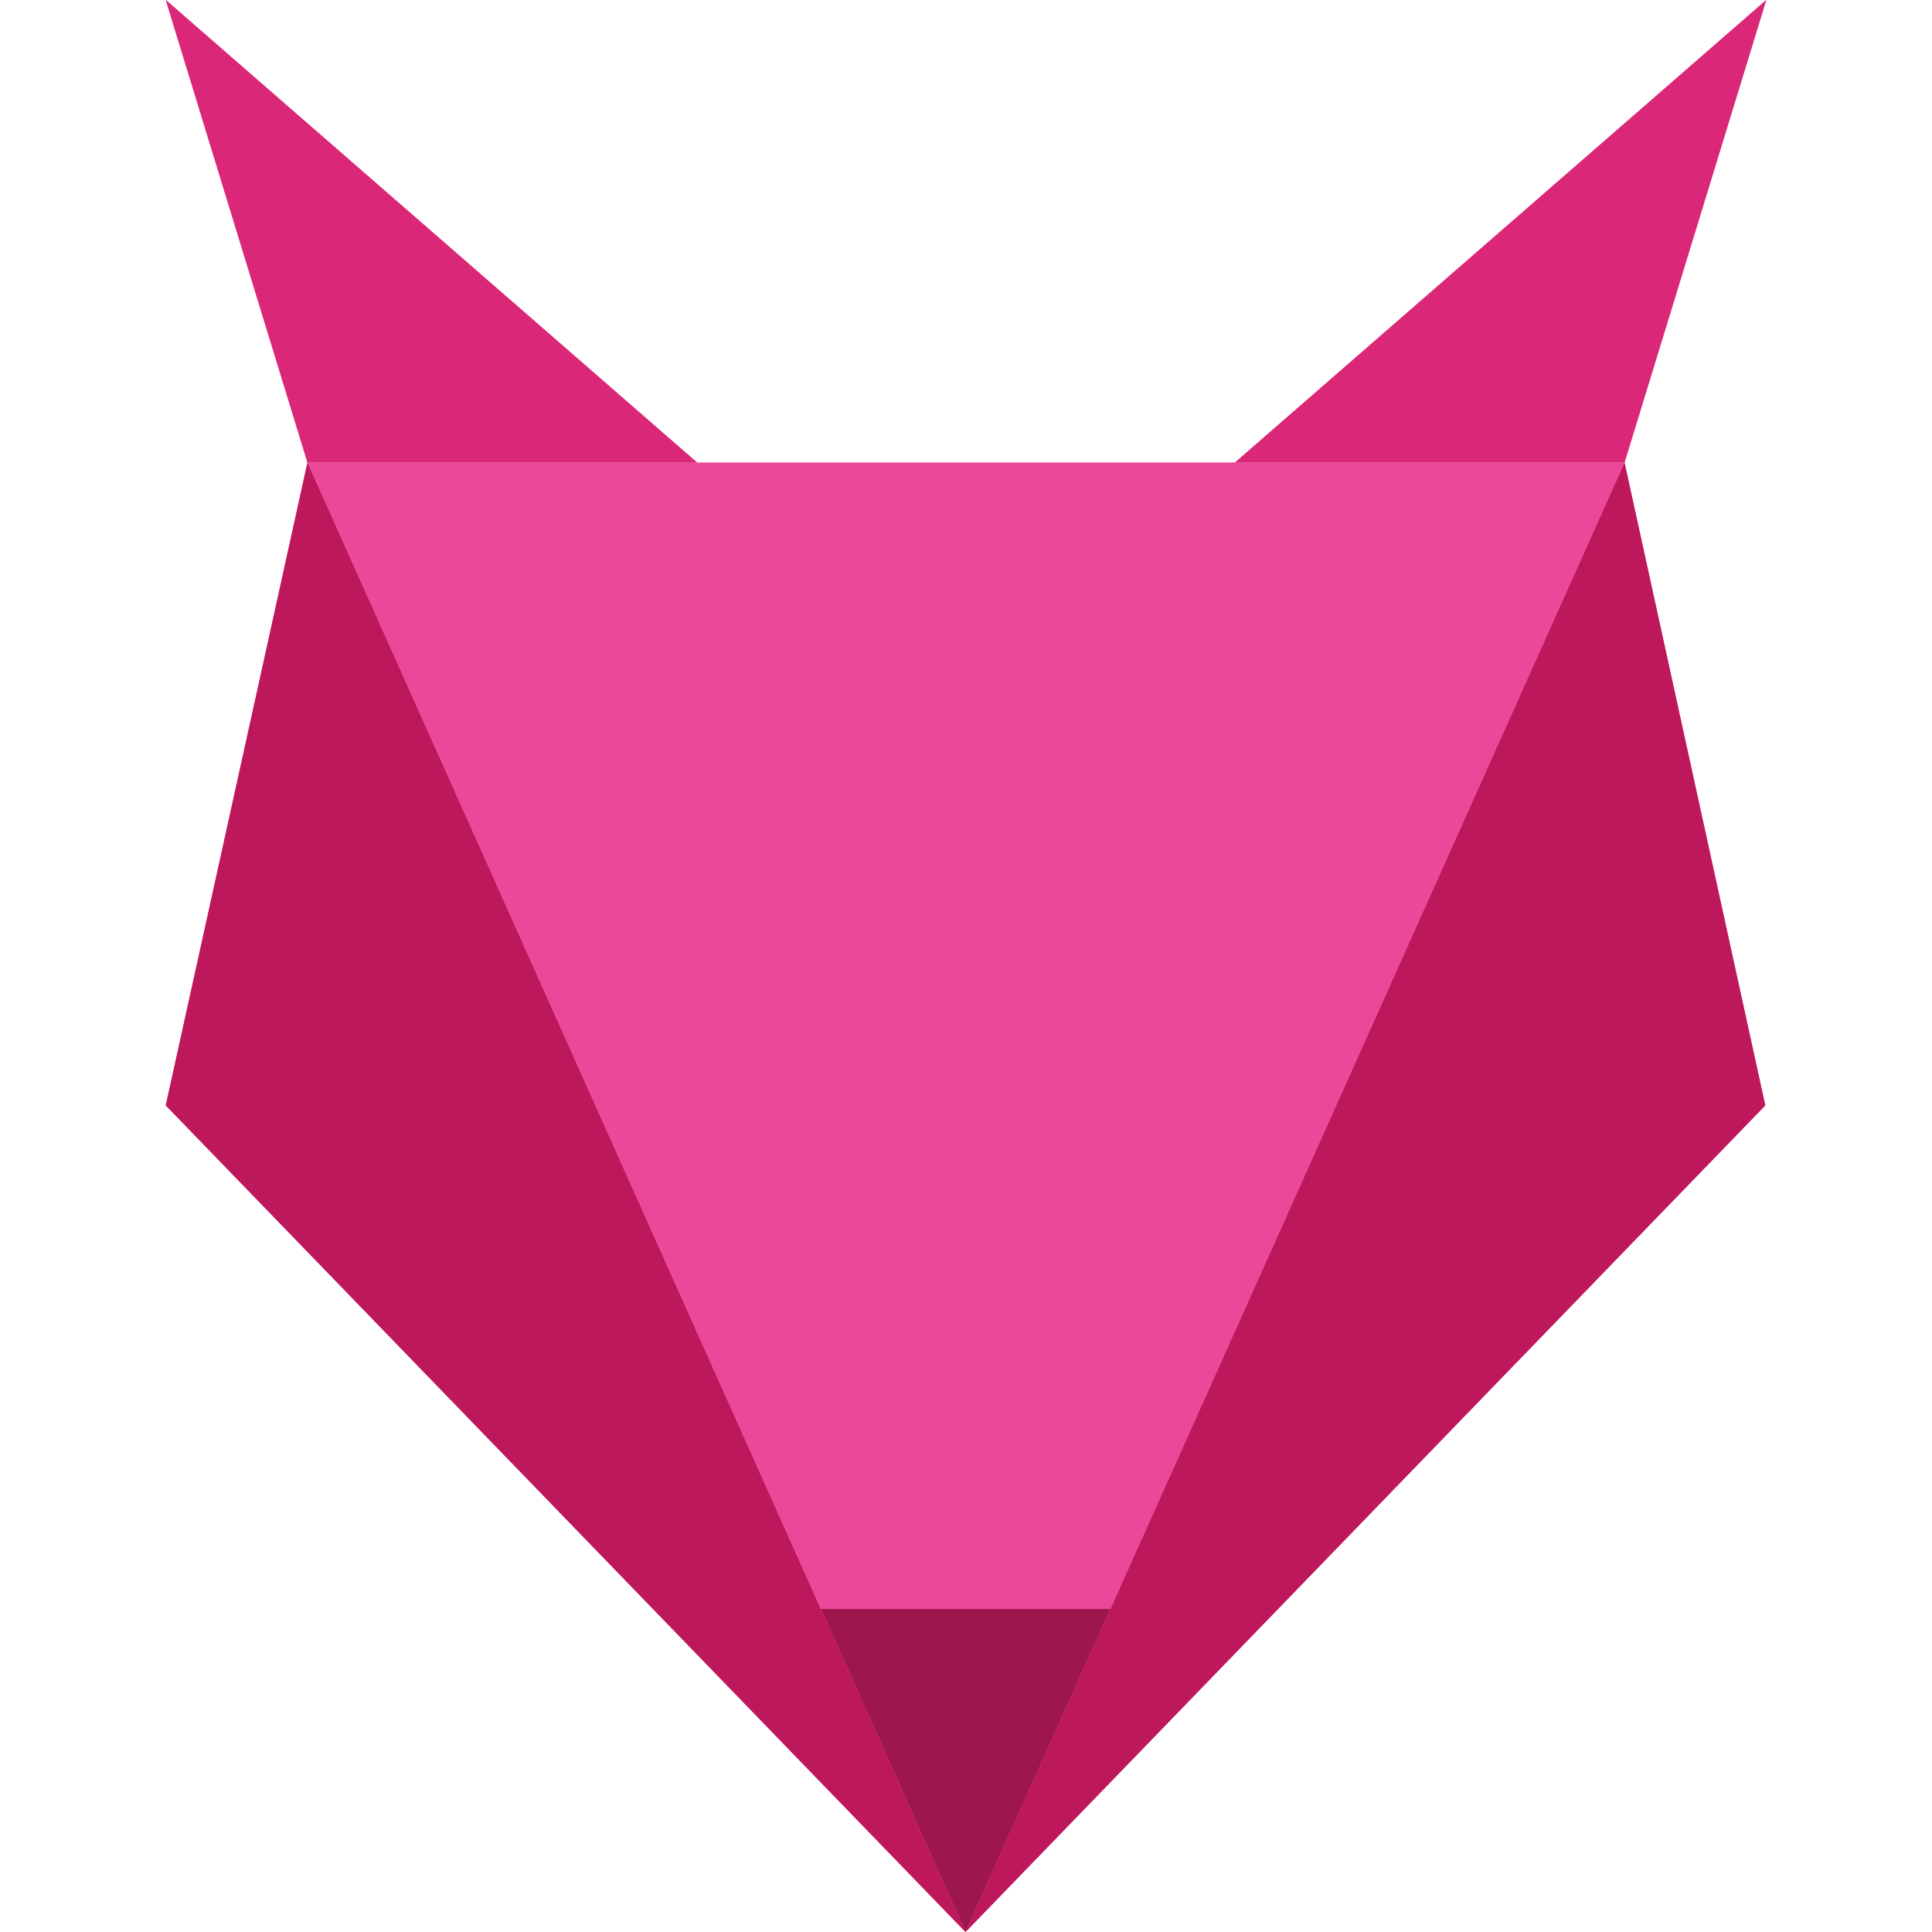
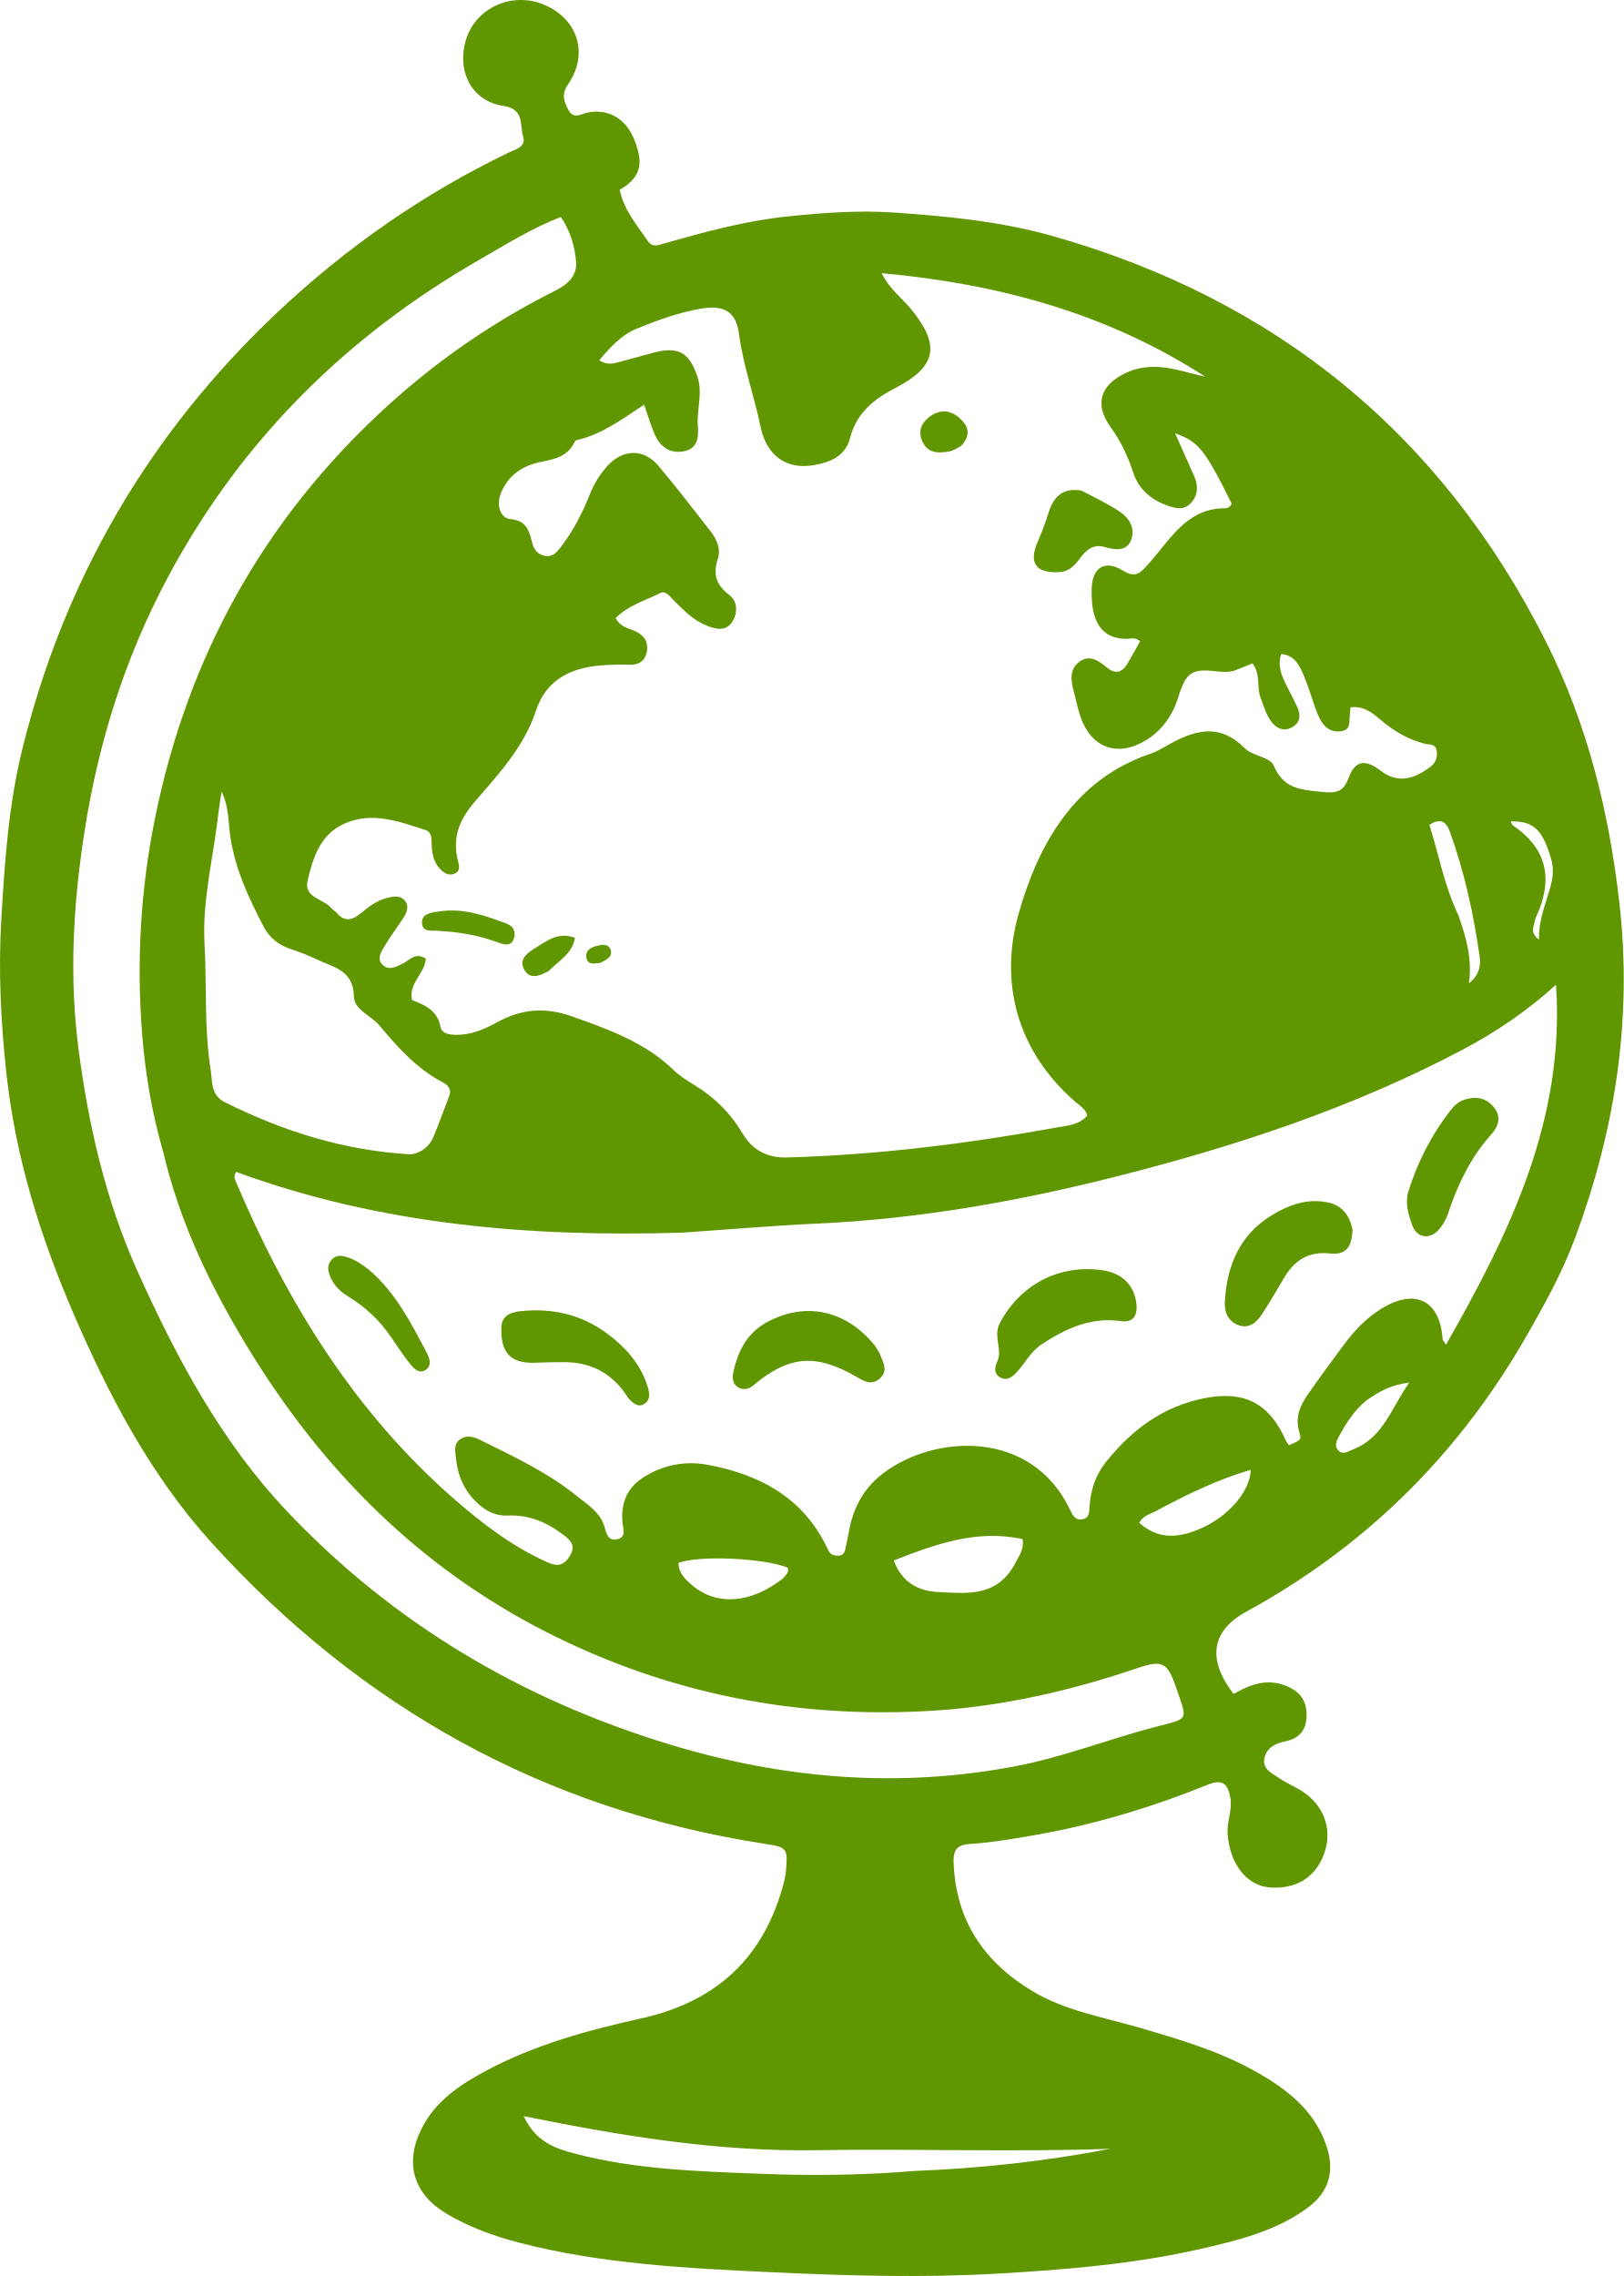
- <svg xmlns="http://www.w3.org/2000/svg" width="48" height="48" viewBox="0 0 48 48" fill="none">
-   <path fill-rule="evenodd" clip-rule="evenodd" d="M4.118 27.464L7.639 11.491L23.988 48L4.118 27.464Z" fill="#EC4899" />
-   <path fill-rule="evenodd" clip-rule="evenodd" d="M43.858 27.464L40.361 11.491L23.988 48L43.858 27.464Z" fill="#EC4899" />
-   <path fill-rule="evenodd" clip-rule="evenodd" d="M7.639 11.491L4.119 0L17.318 11.491H7.639Z" fill="#EC4899" />
-   <path fill-rule="evenodd" clip-rule="evenodd" d="M40.361 11.491L43.882 0L30.683 11.491H40.361Z" fill="#EC4899" />
-   <path d="M23.988 48L7.639 11.491H24H40.361L23.988 48Z" fill="#EC4899" />
-   <path d="M27.588 39.974H20.394L23.988 48L27.588 39.974Z" fill="#9D174D" />
-   <path fill-rule="evenodd" clip-rule="evenodd" d="M4.118 27.464L7.639 11.491L23.988 48L4.118 27.464Z" fill="#BE185D" />
-   <path fill-rule="evenodd" clip-rule="evenodd" d="M43.858 27.464L40.361 11.491L23.988 48L43.858 27.464Z" fill="#BE185D" />
-   <path fill-rule="evenodd" clip-rule="evenodd" d="M7.639 11.491L4.119 0L17.318 11.491H7.639Z" fill="#DB2777" />
-   <path fill-rule="evenodd" clip-rule="evenodd" d="M40.361 11.491L43.882 0L30.683 11.491H40.361Z" fill="#DB2777" />
+ <svg xmlns="http://www.w3.org/2000/svg" version="1.1" id="Layer_1" x="0px" y="0px" enable-background="new 0 0 1024 1024" xml:space="preserve" viewBox="258.02 156.16 488.83 685.14">
+   <path fill="#609600" opacity="1" stroke="none" d=" M716.791,559.694   C696.372,594.866 668.468,622.045 633.226,641.319   C620.6,648.224 623.115,658.065 629.411,666.081   C634.19,663.353 639.152,661.356 644.904,663.538   C649.171,665.156 651.39,667.823 651.372,672.477   C651.354,677.075 649.12,679.539 644.73,680.407   C641.766,680.992 639.188,682.515 638.65,685.605   C638.088,688.832 641.132,690.041 643.237,691.5   C645.279,692.916 647.634,693.87 649.753,695.186   C656.471,699.357 659.18,706.578 656.805,713.739   C654.346,721.155 648.315,724.989 640.159,724.322   C633.188,723.752 628.141,716.952 627.602,708.033   C627.378,704.335 629.12,700.926 628.394,697.157   C627.556,692.807 625.832,691.713 621.562,693.433   C604.405,700.347 586.754,705.663 568.488,708.759   C562.434,709.785 556.346,710.856 550.233,711.217   C546.232,711.453 544.987,712.985 545.109,716.699   C545.683,734.273 554.332,746.918 569.07,755.675   C578.936,761.537 590.266,763.392 601.096,766.567   C612.923,770.034 624.781,773.493 635.605,779.507   C645.192,784.833 653.851,791.346 657.454,802.428   C659.938,810.07 657.947,816.228 651.511,820.9   C641.982,827.818 630.746,830.577 619.571,833.125   C599.593,837.679 579.262,839.362 558.807,840.553   C535.789,841.893 512.82,841.228 489.886,840.145   C464.53,838.947 439.071,837.679 414.303,831.26   C406.737,829.299 399.358,826.63 392.563,822.613   C382.514,816.671 379.701,807.406 384.927,796.969   C389.089,788.658 396.449,783.745 404.301,779.541   C418.963,771.691 434.913,767.335 450.971,763.779   C473.964,758.688 488.287,745.211 494.092,722.504   C494.337,721.544 494.539,720.558 494.618,719.573   C495.191,712.397 495.101,712.254 488.06,711.162   C421.779,700.88 366.597,670.058 321.75,620.587   C303.434,600.382 290.882,576.457 280.138,551.562   C270.141,528.4 262.682,504.471 259.953,479.337   C258.286,463.982 257.495,448.588 258.408,433.02   C259.423,415.713 260.596,398.453 264.74,381.661   C277.391,330.399 302.947,286.593 341.448,250.265   C362.24,230.646 385.332,214.583 411.022,202.148   C413.131,201.128 416.53,200.476 415.493,197.164   C414.422,193.743 416.041,188.994 409.502,188.027   C399.856,186.6 395.326,177.289 398.432,167.738   C401.46,158.427 412.199,153.665 421.574,157.476   C431.939,161.689 435.405,172.287 429.042,181.53   C426.971,184.539 427.785,186.709 429.149,189.27   C430.677,192.137 432.843,190.504 434.82,190.078   C440.943,188.76 446.452,191.723 449.01,198.286   C451.433,204.502 451.746,209.201 444.584,213.283   C445.796,219.295 449.736,223.873 453.087,228.762   C454.5,230.825 456.487,229.862 458.101,229.405   C470.255,225.964 482.46,222.624 495.039,221.323   C505.766,220.214 516.506,219.399 527.388,220.157   C543.503,221.281 559.529,222.836 575.083,227.259   C642.138,246.327 691.801,286.703 723.305,349.05   C735.895,373.965 742.449,400.499 745.574,428.232   C749.484,462.933 744.299,496.126 732.307,528.565   C728.308,539.385 722.728,549.427 716.791,559.694  M674.003,388.415   C679.729,392.538 684.733,389.903 688.657,387.001   C690.25,385.822 690.847,384.085 690.559,382.124   C690.251,380.026 688.356,380.393 687.019,380.058   C681.894,378.773 677.533,376.177 673.549,372.764   C671.079,370.647 668.469,368.566 664.58,369.097   C664.483,370.283 664.381,371.256 664.328,372.231   C664.235,373.896 664.394,375.73 662.189,376.188   C660.304,376.579 658.518,376.251 657.071,374.878   C655.576,373.459 654.845,371.568 654.157,369.699   C652.894,366.268 651.918,362.719 650.473,359.37   C649.201,356.422 647.73,353.366 643.722,353.045   C642.621,356.433 643.739,359.199 645.039,361.913   C646.19,364.313 647.502,366.638 648.598,369.061   C649.679,371.454 649.48,373.754 646.972,375.109   C644.556,376.412 642.409,375.537 640.822,373.464   C639.182,371.322 638.497,368.734 637.542,366.243   C636.288,362.977 637.623,359.181 635.107,355.842   C633.423,356.527 631.769,357.229 630.093,357.874   C628.163,358.617 626.134,358.471 624.162,358.238   C616.841,357.373 615.031,358.603 612.827,365.806   C611.115,371.401 607.97,376.011 602.868,379.08   C594.452,384.141 586.591,381.325 583.347,372.03   C582.475,369.531 581.994,366.898 581.292,364.338   C580.369,360.966 579.927,357.466 583.166,355.241   C586.167,353.181 588.848,355.108 591.246,357.097   C593.743,359.169 595.822,358.663 597.425,355.968   C598.76,353.724 600.002,351.426 601.262,349.192   C599.698,347.786 598.134,348.532 596.715,348.474   C591.731,348.271 588.728,345.856 587.394,341.022   C586.711,338.549 586.643,336.093 586.671,333.602   C586.743,327.1 590.547,324.52 596.033,327.892   C600.142,330.417 601.438,328.501 603.987,325.66   C610.368,318.551 615.304,309.094 626.947,309.151   C627.662,309.154 628.563,308.677 628.803,307.708   C620.71,291.41 618.846,289.09 611.795,286.613   C613.714,290.911 615.638,295.147 617.498,299.412   C618.706,302.182 618.831,304.907 616.742,307.379   C614.388,310.163 611.461,309.078 608.899,308.119   C604.358,306.42 600.785,303.215 599.257,298.611   C597.615,293.66 595.577,289.12 592.462,284.858   C587.364,277.882 589.194,272.046 597.079,268.368   C599.515,267.233 602.059,266.692 604.793,266.603   C610.372,266.423 615.497,268.431 620.839,269.534   C591.359,250.502 558.751,241.613 523.427,238.385   C525.987,243.424 529.659,245.955 532.376,249.295   C541.144,260.073 539.973,266.417 527.934,272.771   C527.345,273.083 526.748,273.38 526.165,273.702   C520.285,276.954 515.654,281.19 513.92,288.065   C513.011,291.667 510.529,294.011 506.89,295.224   C496.707,298.617 489.11,294.922 486.92,284.326   C485.005,275.064 481.74,266.15 480.511,256.711   C479.63,249.949 475.976,247.931 469.228,249.044   C462.438,250.163 456.053,252.52 449.742,255.083   C445.031,256.996 441.767,260.691 438.421,264.611   C440.83,266.189 442.734,265.609 444.635,265.091   C448.003,264.172 451.363,263.228 454.739,262.338   C462.254,260.359 465.479,262.2 467.98,269.527   C469.676,274.494 467.715,279.413 468.111,284.359   C468.388,287.806 468.115,291.317 463.683,292.043   C459.433,292.738 456.669,290.493 455.067,286.792   C453.965,284.246 453.19,281.559 451.935,277.986   C445.286,282.359 439.173,286.969 431.663,288.629   C431.387,288.69 431.09,289.027 430.956,289.308   C428.98,293.45 425.183,294.362 421.147,295.139   C415.631,296.202 411.199,298.977 408.923,304.368   C407.317,308.174 408.551,312.16 411.831,312.449   C416.252,312.839 417.329,315.76 418.094,319.034   C418.652,321.419 419.674,323.031 422.116,323.49   C424.506,323.939 425.725,322.296 426.972,320.674   C430.656,315.879 433.369,310.55 435.594,304.966   C436.844,301.825 438.571,299 440.805,296.503   C445.481,291.279 451.816,291.116 456.284,296.421   C461.648,302.789 466.707,309.414 471.843,315.969   C473.76,318.416 475.117,321.319 474.133,324.346   C472.641,328.931 473.525,332.181 477.476,335.166   C480.129,337.171 480.194,340.617 478.454,343.346   C476.585,346.277 473.614,345.602 470.822,344.51   C466.815,342.942 463.923,339.934 460.967,336.991   C459.804,335.834 458.448,333.855 456.877,334.647   C452.285,336.965 447.078,338.394 443.364,342.222   C444.916,345.066 447.424,345.287 449.472,346.26   C452.043,347.481 453.267,349.551 452.749,352.326   C452.209,355.227 450.241,356.415 447.293,356.262   C445.135,356.15 442.961,356.236 440.798,356.334   C430.965,356.783 422.729,359.973 419.348,370.178   C415.749,381.041 408.107,389.199 400.953,397.504   C396.095,403.144 394.094,408.644 395.977,415.695   C396.329,417.01 396.531,418.44 394.94,419.133   C393.609,419.713 392.325,419.35 391.223,418.419   C388.717,416.303 388.068,413.429 387.978,410.344   C387.929,408.657 388.054,406.656 386.167,406.046   C378.107,403.442 369.942,400.3 361.49,404.189   C354.363,407.468 352.218,414.457 350.626,421.257   C349.388,426.546 355.586,426.673 357.864,429.636   C358.259,430.15 358.955,430.428 359.37,430.932   C361.771,433.846 364.166,433.124 366.662,431.059   C368.973,429.147 371.324,427.314 374.336,426.524   C376.364,425.993 378.475,425.541 379.911,427.31   C381.404,429.148 380.343,431.118 379.219,432.832   C377.398,435.61 375.386,438.272 373.701,441.127   C372.73,442.772 371.353,444.812 373.221,446.597   C375.147,448.437 377.241,447.223 379.224,446.253   C381.308,445.235 383.039,442.689 386.214,444.743   C385.988,449.162 380.948,452.123 382.065,457.21   C385.871,458.679 389.681,460.269 390.611,465.161   C391.008,467.251 392.996,467.599 394.989,467.663   C399.685,467.814 403.786,466.038 407.743,463.863   C414.998,459.874 422.121,459.258 430.221,462.125   C441.294,466.046 452.161,469.91 460.819,478.285   C462.595,480.004 464.748,481.389 466.882,482.671   C473.007,486.351 477.874,491.165 481.552,497.343   C484.473,502.251 488.913,504.765 494.86,504.596   C522.163,503.819 549.178,500.476 576.018,495.592   C579.307,494.993 582.942,494.813 585.35,491.962   C584.786,489.937 583.226,489.102 582.003,488.049   C564.137,472.68 558.768,451.905 564.738,431   C570.599,410.478 581.344,390.831 604.435,383.029   C606.155,382.448 607.768,381.502 609.356,380.593   C617.313,376.041 624.989,373.562 632.739,381.383   C635.073,383.738 640.408,384.071 641.462,386.562   C644.455,393.628 649.426,393.855 655.93,394.545   C660.923,395.075 662.539,394.28 664.167,390.021   C666.075,385.031 669.141,384.563 674.003,388.415  M463.302,527.226   C417.497,528.611 372.373,524.833 329.099,508.919   C328.293,510.332 328.687,511.088 329.006,511.841   C344.458,548.303 364.846,581.414 395.04,607.664   C403.569,615.079 412.613,621.948 423.114,626.584   C426.227,627.958 428.114,627.063 429.701,624.334   C431.246,621.678 430.086,620.093 427.986,618.46   C422.956,614.548 417.442,612.082 410.97,612.378   C407.962,612.516 405.427,611.596 403.111,609.779   C398.39,606.074 395.921,601.222 395.317,595.266   C395.093,593.061 394.45,590.831 396.631,589.366   C398.45,588.144 400.477,588.589 402.346,589.513   C412.497,594.535 422.801,599.32 431.683,606.5   C435.008,609.187 438.917,611.523 440.091,616.087   C440.645,618.24 441.398,620.148 443.994,619.478   C446.536,618.822 445.66,616.486 445.468,614.833   C444.789,608.98 446.7,604.125 451.546,601.001   C457.454,597.192 464.131,595.805 471.148,597.119   C487.161,600.117 500.258,607.299 507.382,622.833   C507.978,624.133 508.977,624.424 510.189,624.463   C511.926,624.519 512.404,623.373 512.646,621.919   C512.919,620.281 513.346,618.67 513.634,617.035   C514.902,609.847 518.239,603.891 524.132,599.494   C539.625,587.931 568.618,586.391 580.168,610.64   C580.895,612.166 581.596,613.8 583.721,613.531   C586,613.241 585.911,611.422 586.027,609.738   C586.365,604.813 587.772,600.289 590.901,596.357   C598.713,586.539 608.232,579.437 620.841,577.013   C632.669,574.74 640.195,578.619 645.063,589.666   C645.317,590.241 645.758,590.733 646.093,591.235   C649.577,589.695 649.905,589.594 649.195,587.288   C647.863,582.96 649.347,579.388 651.676,576.034   C655.187,570.975 658.854,566.023 662.515,561.071   C665.706,556.756 669.359,552.89 673.981,550.061   C684.14,543.844 691.596,547.645 692.334,559.388   C692.349,559.635 692.639,559.865 693.368,560.934   C712.639,527.104 729.233,493.082 726.464,452.594   C717.883,460.406 708.453,466.819 698.272,472.193   C665.235,489.63 630.086,501.219 594.007,510.341   C564.453,517.814 534.589,523.102 504.072,524.489   C490.786,525.092 477.526,526.261 463.302,527.226  M307.195,503.077   C303.795,491.392 301.749,479.42 300.804,467.341   C299.11,445.708 300.309,424.214 304.608,402.858   C314.454,353.947 337.382,312.452 374.222,278.756   C389.548,264.738 406.515,253.021 425.096,243.708   C428.814,241.845 431.785,239.288 431.458,235.033   C431.096,230.322 429.736,225.688 426.87,221.48   C418.136,224.857 410.53,229.647 402.752,234.105   C362.645,257.09 330.974,288.302 308.938,329.21   C295.759,353.673 287.597,379.629 283.381,406.978   C280.07,428.454 278.831,450.057 281.614,471.589   C284.602,494.706 289.793,517.455 299.417,538.832   C311.143,564.878 324.543,590.051 344.361,611.022   C376.31,644.828 415.097,667.725 459.448,681.232   C493.685,691.658 528.436,694.593 563.868,687.816   C578.151,685.084 591.61,679.738 605.588,676.081   C616.287,673.281 615.569,674.357 612.07,664.097   C609.5,656.559 607.965,655.748 600.339,658.341   C580.41,665.116 559.958,669.801 539,671.12   C498.163,673.69 459.183,666.103 422.558,647.475   C383.866,627.796 354.64,598.192 332.333,561.337   C321.421,543.308 312.261,524.529 307.195,503.077  M381.823,503.675   C385.02,503.084 387.324,501.259 388.553,498.312   C390.213,494.331 391.63,490.25 393.208,486.234   C394.093,483.984 392.955,482.852 391.136,481.884   C383.466,477.803 377.783,471.487 372.329,464.945   C369.787,461.895 364.631,460.11 364.569,456.173   C364.44,448.012 358.138,447.309 353.125,444.855   C350.594,443.616 347.914,442.654 345.243,441.736   C341.76,440.539 339.155,438.423 337.433,435.155   C332.848,426.451 328.739,417.633 327.318,407.702   C326.708,403.432 326.959,398.887 324.706,394.454   C324.334,397.023 323.968,399.116 323.734,401.225   C322.29,414.241 318.854,427.167 319.591,440.255   C320.301,452.873 319.437,465.579 321.433,478.106   C321.998,481.656 321.343,485.783 325.755,487.98   C343.202,496.669 361.426,502.507 381.823,503.675  M533.45,809.672   C553.229,808.906 572.848,806.758 592.297,803.004   C562.826,804.049 533.368,802.927 503.923,803.426   C474.492,803.924 445.637,799.248 415.677,793.175   C419.362,801.023 425.241,802.924 431.17,804.48   C449.314,809.239 467.979,809.786 486.546,810.517   C501.839,811.119 517.188,811.022 533.45,809.672  M563.51,627.021   C564.55,624.823 566.368,622.895 565.893,619.489   C552.13,616.453 539.745,620.969 527.089,625.905   C529.659,632.846 534.902,635.165 540.644,635.419   C548.965,635.787 558.018,637.06 563.51,627.021  M493.642,631.396   C494.401,630.392 495.72,629.63 495.149,628.049   C487.831,625.142 468.212,624.294 462.283,626.658   C462.332,629.81 464.457,631.733 466.607,633.53   C473.83,639.566 483.985,638.891 493.642,631.396  M606.975,610.506   C604.949,611.787 602.266,612.132 601.002,614.546   C606.891,619.929 613.235,618.912 619.035,616.489   C627.686,612.874 634.382,605.173 634.58,598.616   C625.028,601.382 616.252,605.593 606.975,610.506  M697.079,431.69   C699.434,438.267 701.271,444.937 700.25,452.162   C703.172,449.908 703.911,447.074 703.476,444.038   C701.641,431.248 698.906,418.666 694.494,406.482   C693.311,403.217 691.495,402.487 688.352,404.447   C691.174,413.409 692.752,422.56 697.079,431.69  M669.326,577.792   C665.927,580.588 663.512,584.16 661.451,587.979   C660.687,589.395 659.524,591.008 660.789,592.599   C662.189,594.359 663.902,593.037 665.344,592.484   C674.315,589.044 676.779,580.3 682.261,572.349   C676.781,573.059 673.243,574.969 669.326,577.792  M725.164,415.305   C722.519,405.908 719.808,403.278 712.803,403.421   C713.064,403.879 713.197,404.445 713.551,404.685   C723.99,411.774 725.597,421.072 720.509,432.103   C720.097,432.996 719.973,434.019 719.702,434.979   C719.278,436.482 719.59,437.675 721.334,439.03   C721.242,434.175 722.626,430.263 723.82,426.298   C724.82,422.977 726.163,419.683 725.164,415.305  z" />
+   <path fill="#609600" opacity="1" stroke="none" d=" M583.551,303.816   C587.574,305.888 591.313,307.706 594.778,309.948   C597.89,311.961 599.992,315.111 598.504,318.798   C597.099,322.28 593.559,321.665 590.667,320.845   C587.042,319.816 584.986,321.754 583.144,324.237   C581.519,326.427 579.89,328.243 576.805,328.393   C569.867,328.731 567.666,325.648 570.413,319.272   C571.654,316.392 572.772,313.444 573.714,310.453   C575.19,305.769 577.841,302.944 583.551,303.816  z" />
+   <path fill="#609600" opacity="1" stroke="none" d=" M389.778,430.598   C397.372,429.323 403.876,431.728 410.425,434.151   C412.934,435.079 413.332,436.942 412.685,438.822   C411.894,441.118 409.718,440.536 408.004,439.889   C402.058,437.649 395.894,436.656 389.585,436.346   C387.822,436.259 385.404,436.697 385.095,434.338   C384.729,431.542 387.099,430.927 389.778,430.598  z" />
+   <path fill="#609600" opacity="1" stroke="none" d=" M547.349,290.411   C545.964,291.137 544.952,291.863 543.849,292.049   C540.649,292.589 537.438,292.766 535.739,289.115   C534.323,286.071 535.357,283.54 537.827,281.656   C540.847,279.353 544.018,279.466 546.891,281.987   C549.644,284.404 550.407,287.151 547.349,290.411  z" />
+   <path fill="#609600" opacity="1" stroke="none" d=" M423.205,448.461   C420.45,449.952 417.607,451.107 415.914,448.173   C414.038,444.921 416.825,442.954 419.23,441.501   C422.659,439.428 425.988,436.577 431.11,438.469   C430.351,443.232 426.315,445.297 423.205,448.461  z" />
+   <path fill="#609600" opacity="1" stroke="none" d=" M438.73,446.025   C436.693,446.298 434.83,446.572 434.534,444.296   C434.274,442.304 435.853,441.367 437.473,440.959   C438.99,440.576 441.034,440.046 441.785,441.921   C442.651,444.084 440.699,445.024 438.73,446.025  z" />
+   <path fill="#609600" opacity="1" stroke="none" d=" M665.205,526.318   C664.957,531.85 663.111,533.991 658.315,533.479   C651.718,532.775 647.546,535.751 644.433,541.091   C642.341,544.68 640.232,548.267 637.961,551.745   C636.338,554.231 634.131,556.235 630.888,555.077   C627.858,553.996 626.613,551.19 626.756,548.274   C627.302,537.231 631.218,527.781 641.093,521.858   C645.969,518.934 651.287,516.955 657.25,518.017   C661.767,518.821 664.207,521.584 665.205,526.318  z" />
+   <path fill="#609600" opacity="1" stroke="none" d=" M571.168,561.138   C568.027,563.485 566.46,566.721 564.087,569.257   C562.829,570.602 561.282,571.9 559.287,570.882   C557.185,569.808 557.422,567.79 558.22,566.093   C559.998,562.314 556.894,558.507 559.017,554.468   C565.066,542.958 576.836,536.62 589.979,538.553   C595.747,539.401 599.37,542.846 600.117,548.45   C600.554,551.73 599.47,554.402 595.637,553.856   C586.434,552.545 578.775,556.053 571.168,561.138  z" />
+   <path fill="#609600" opacity="1" stroke="none" d=" M521.221,560.985   C521.947,562.15 522.615,562.945 522.954,563.862   C523.848,566.283 525.56,568.816 522.856,571.154   C520.247,573.411 517.911,571.811 515.581,570.469   C503.613,563.572 495.464,564.252 484.91,573.115   C483.618,574.2 482.262,574.638 480.79,574.052   C478.717,573.228 478.389,571.245 478.762,569.43   C480.08,563.03 482.845,557.482 488.883,554.197   C500.352,547.957 512.535,550.428 521.221,560.985  z" />
+   <path fill="#609600" opacity="1" stroke="none" d=" M447.183,577.051   C442.448,569.434 435.805,566.098 427.317,566.199   C424.824,566.229 422.327,566.228 419.839,566.365   C411.947,566.801 408.675,563.687 408.964,555.663   C409.098,551.967 412.178,551.114 414.952,550.837   C424.173,549.914 432.785,551.772 440.414,557.319   C446.193,561.521 450.838,566.619 452.996,573.584   C453.527,575.3 453.934,577.392 452.183,578.653   C450.298,580.01 448.76,578.731 447.183,577.051  z" />
+   <path fill="#609600" opacity="1" stroke="none" d=" M694.623,519.504   C693.875,522.136 692.9,524.249 691.41,526.067   C688.682,529.392 684.598,529.001 683.182,524.986   C682.048,521.774 680.928,518.341 682.04,514.778   C684.787,505.975 688.926,497.893 694.559,490.581   C695.697,489.105 697.022,487.83 698.803,487.232   C702.258,486.072 705.422,486.549 707.787,489.519   C710.079,492.397 709.153,495.239 706.992,497.639   C701.329,503.928 697.571,511.257 694.623,519.504  z" />
+   <path fill="#609600" opacity="1" stroke="none" d=" M369.323,538.576   C377.277,545.519 381.763,554.429 386.405,563.223   C387.356,565.026 388.196,567.196 386.103,568.572   C384.172,569.842 382.582,568.073 381.495,566.735   C379.414,564.175 377.603,561.39 375.745,558.654   C372.339,553.635 368.019,549.591 362.856,546.441   C360.384,544.933 358.428,543.035 357.351,540.261   C356.628,538.4 356.513,536.714 358.001,535.21   C359.376,533.821 360.975,534.108 362.63,534.63   C365.052,535.394 367.068,536.829 369.323,538.576  z" />
</svg>
